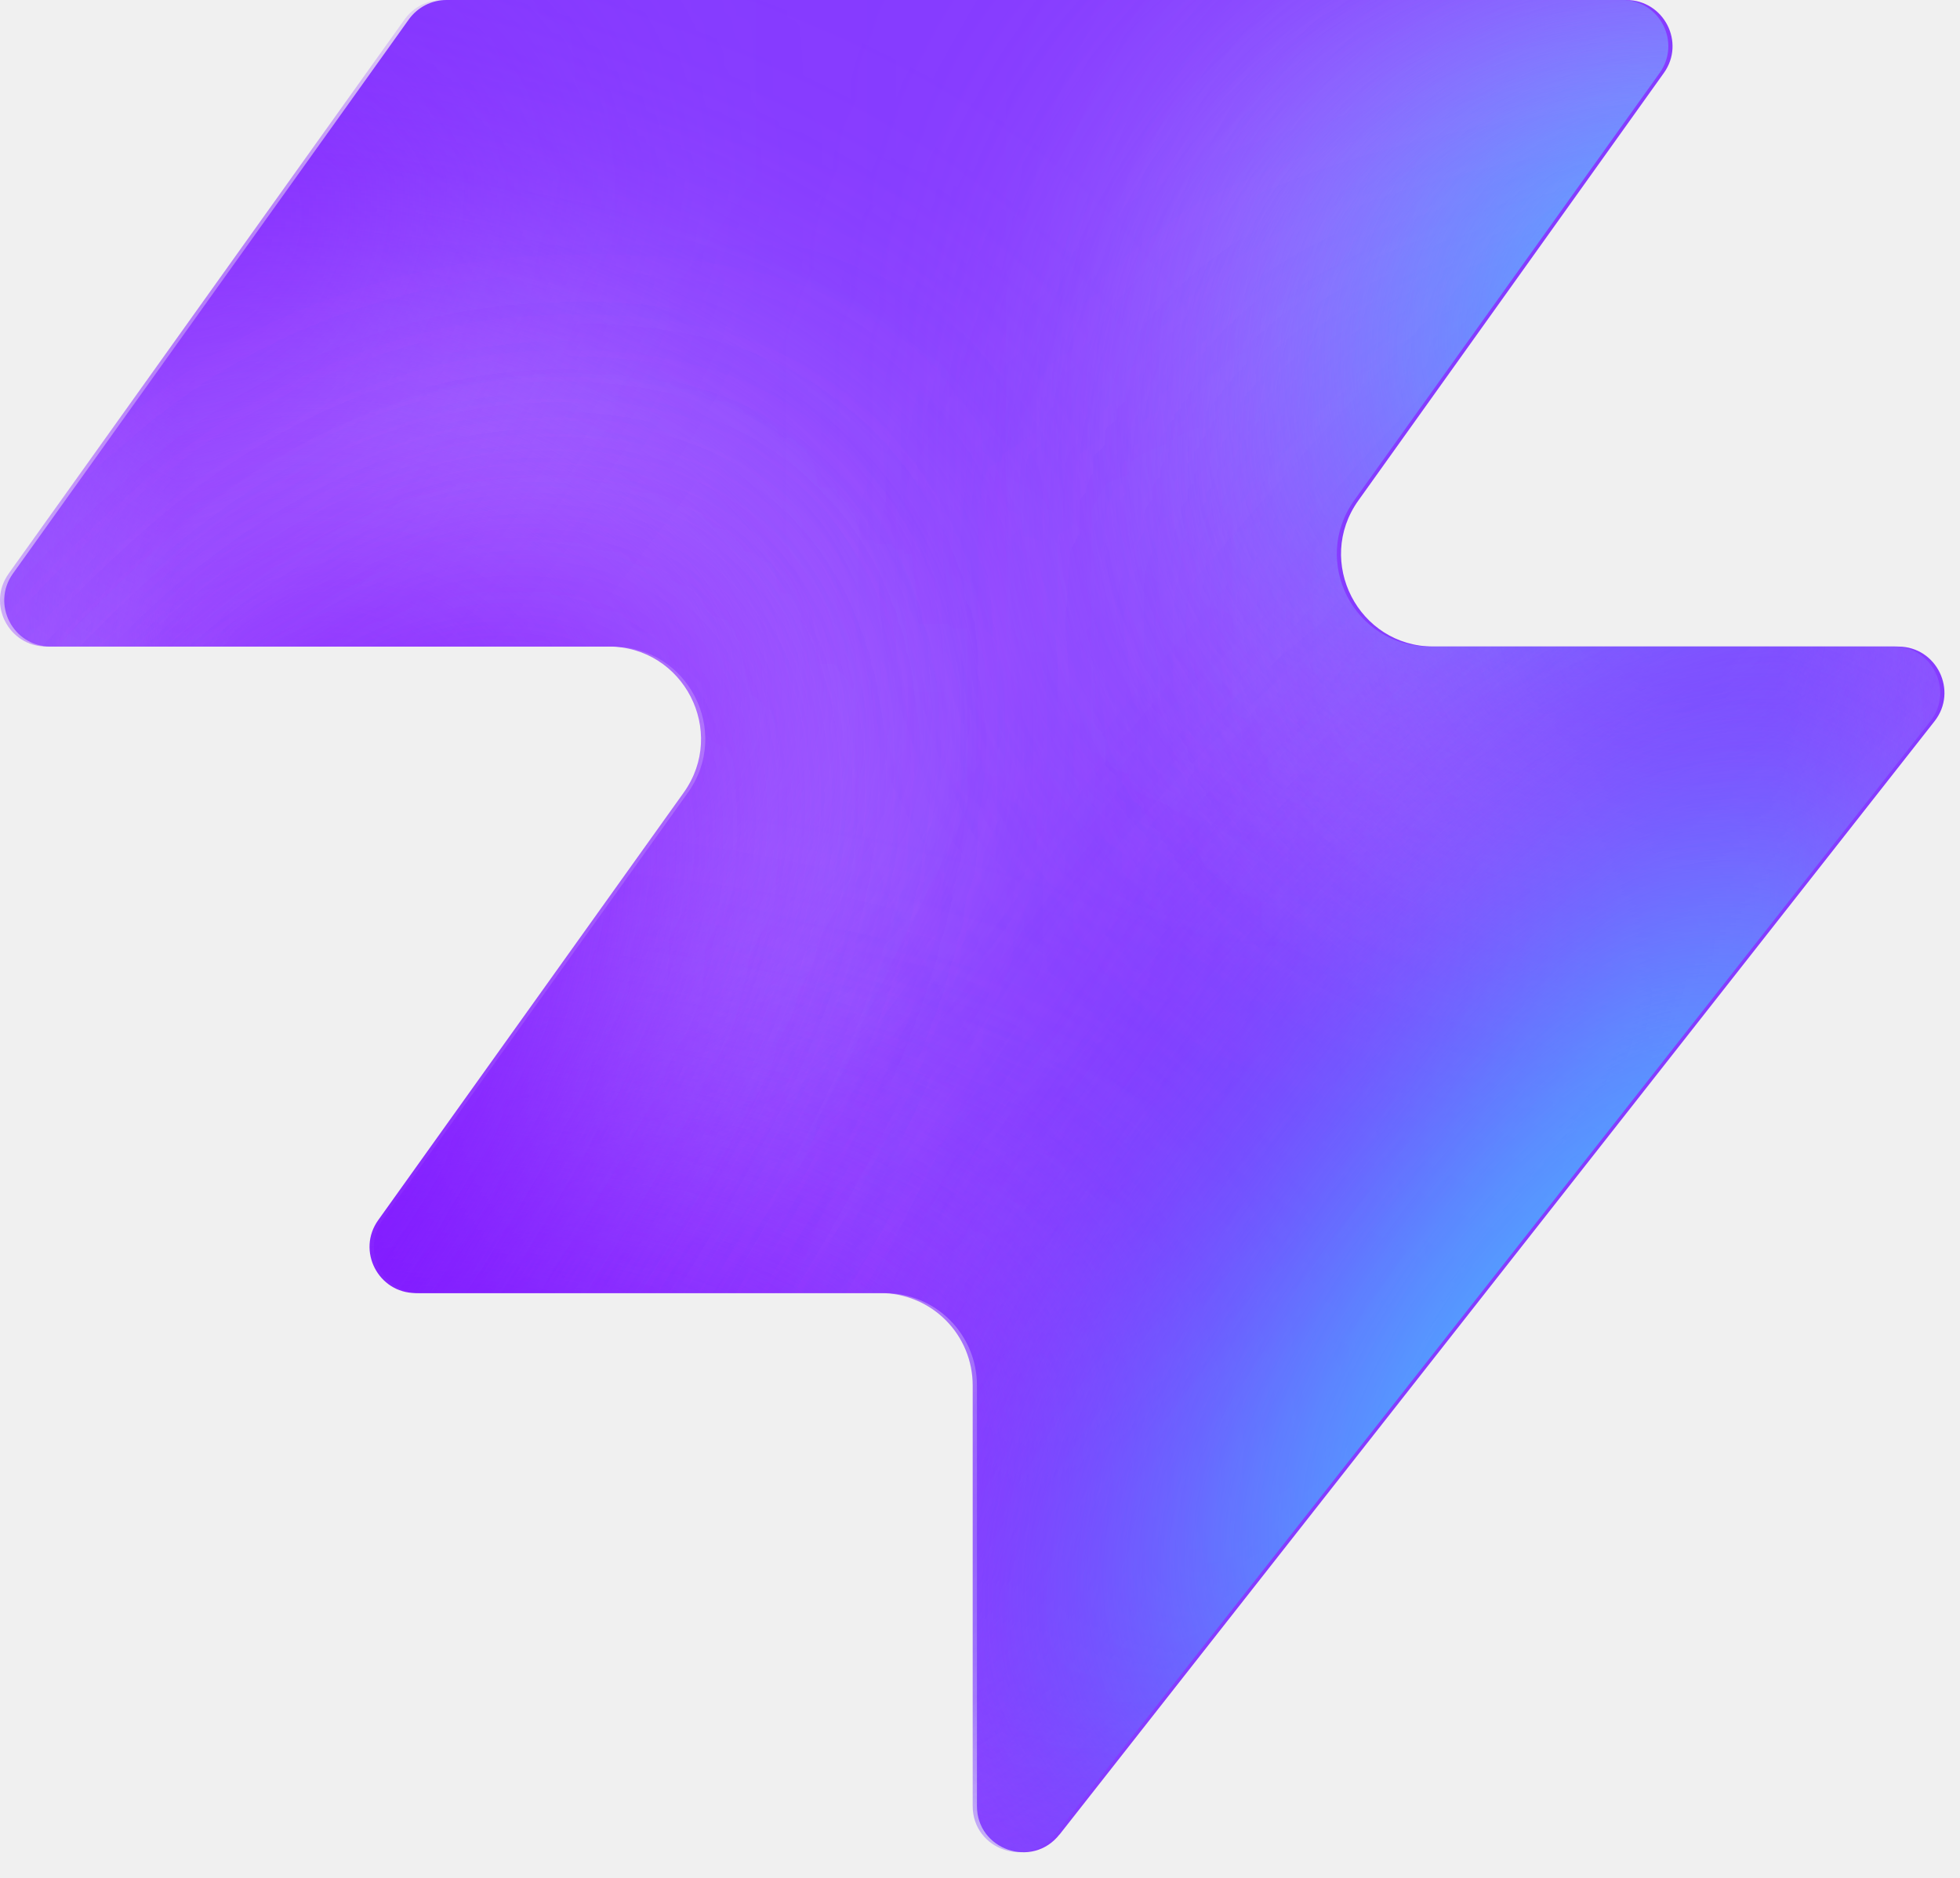
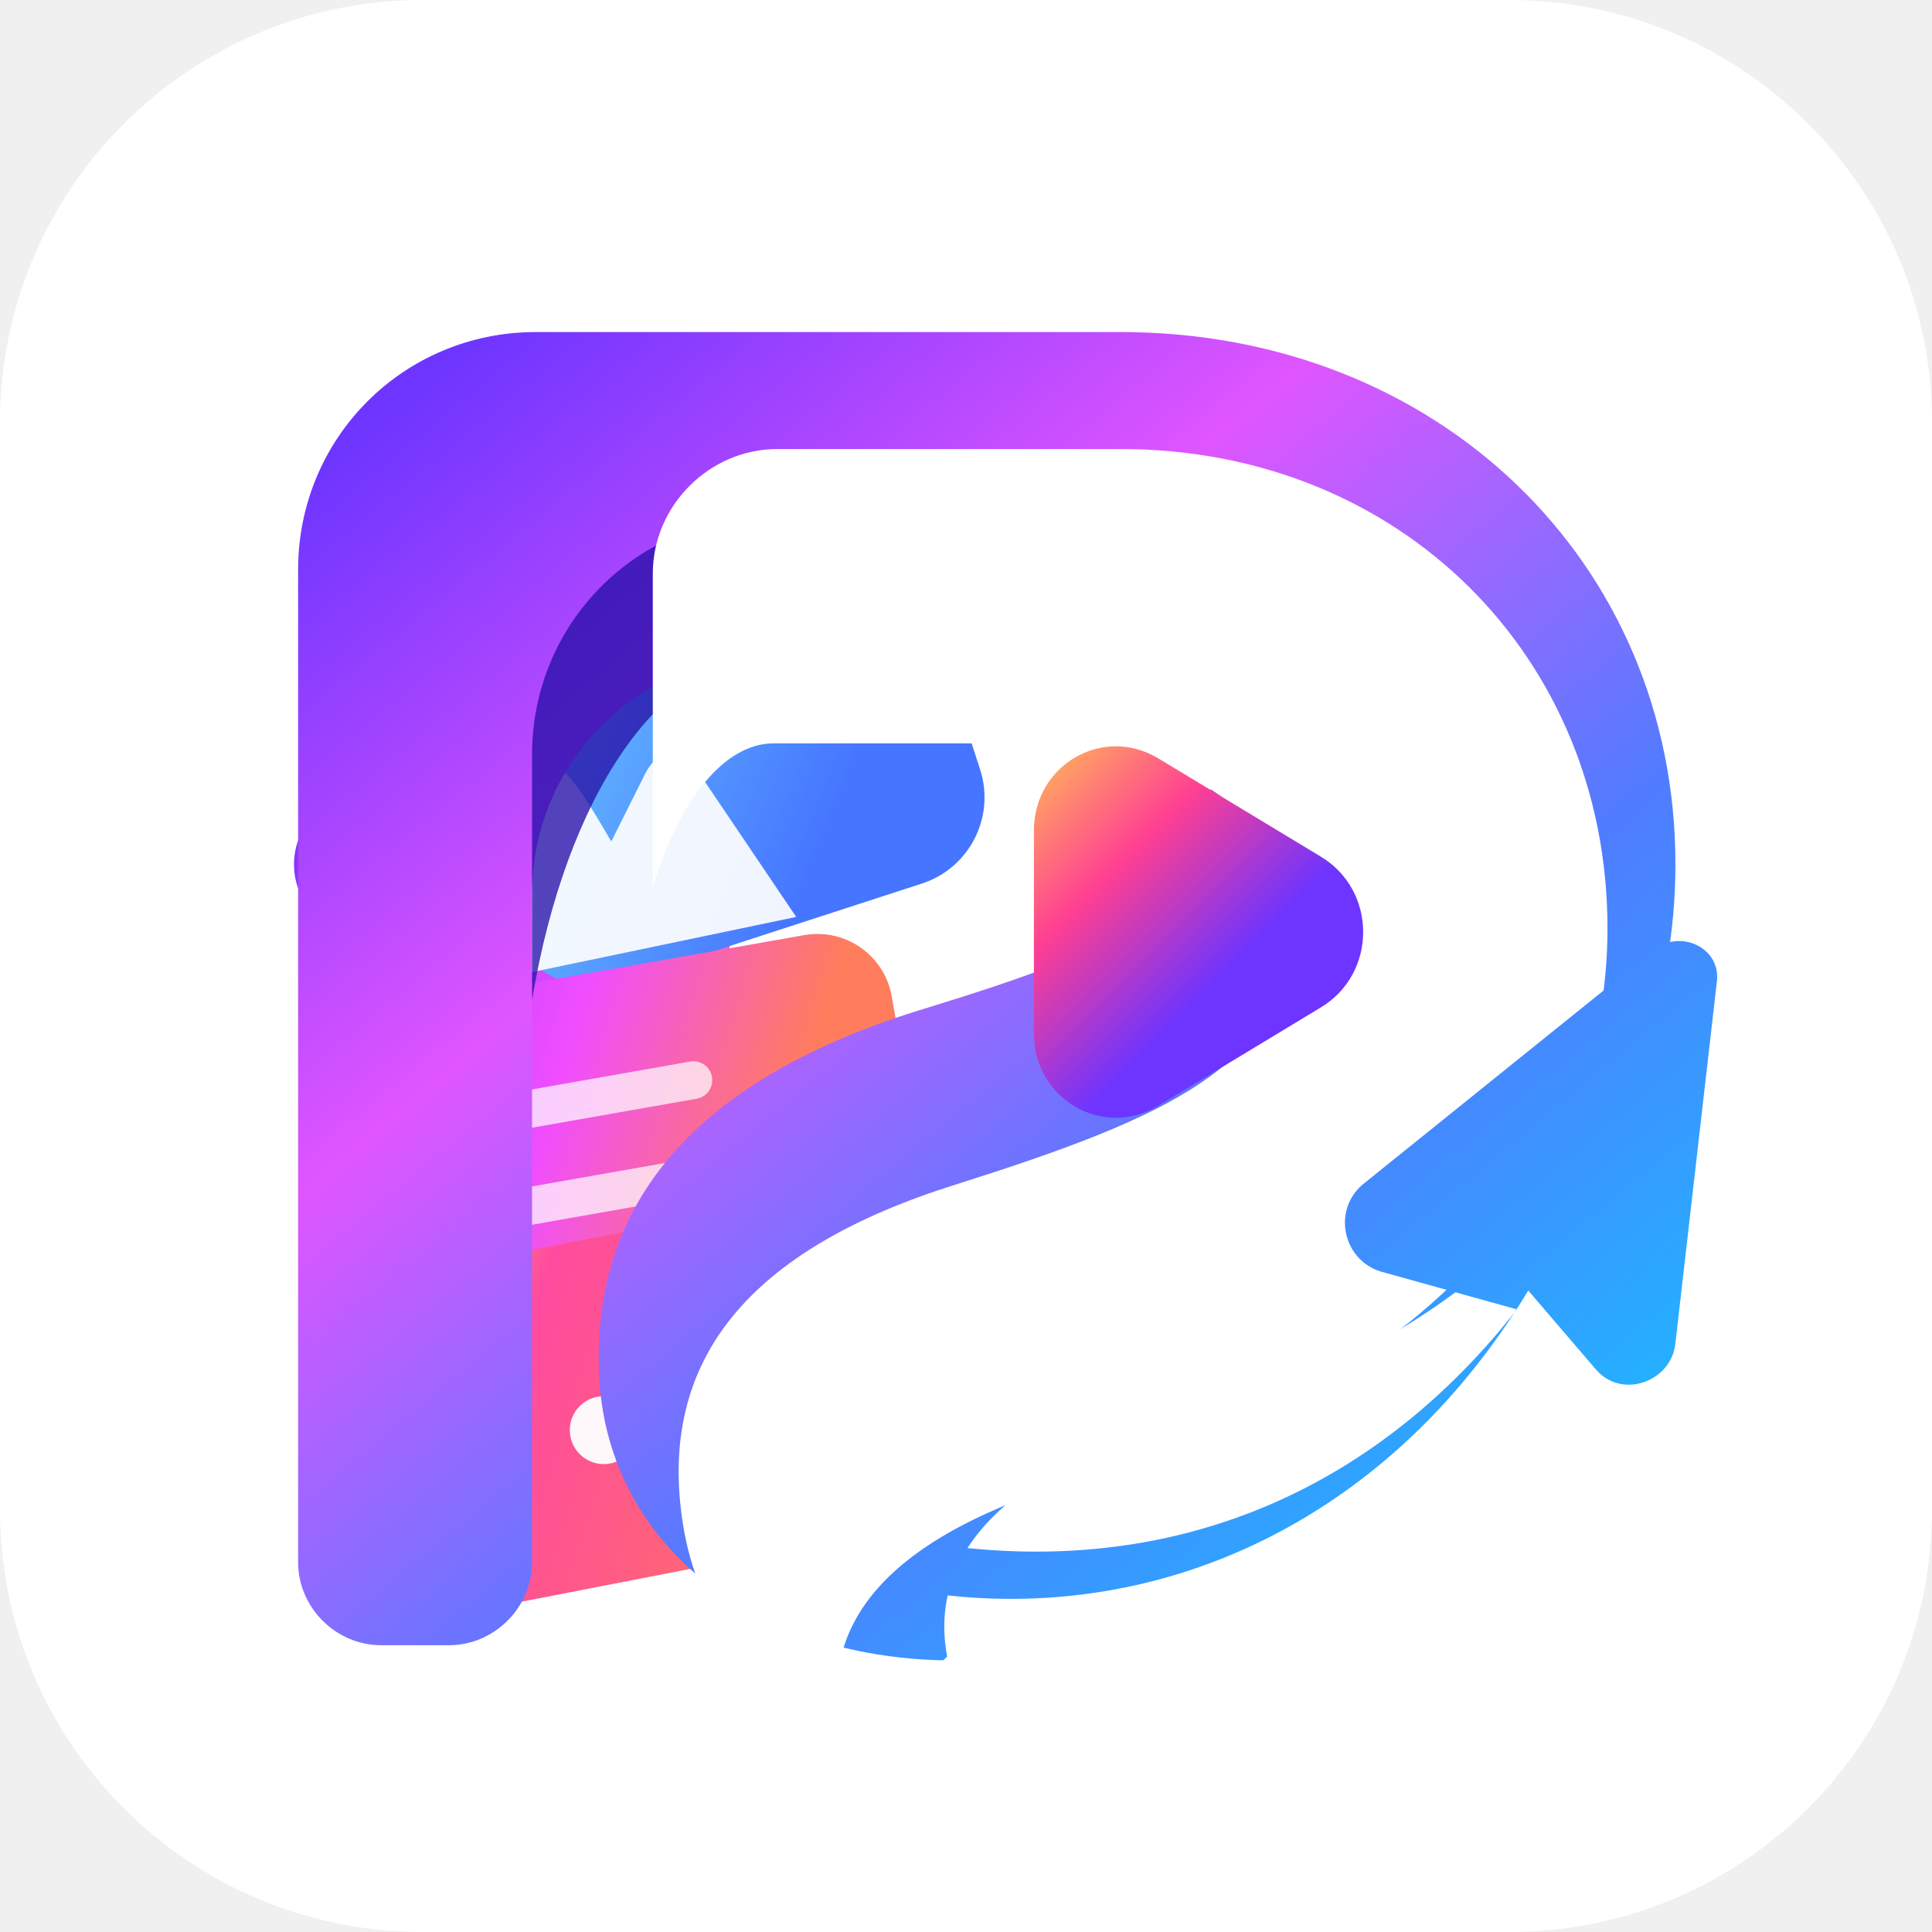
- <svg xmlns="http://www.w3.org/2000/svg" width="48" height="46" fill="none" viewBox="0 0 48 46">
-   <path fill="#863bff" d="M25.946 44.938c-.664.845-2.021.375-2.021-.698V33.937a2.26 2.26 0 0 0-2.262-2.262H10.287c-.92 0-1.456-1.04-.92-1.788l7.48-10.471c1.07-1.497 0-3.578-1.842-3.578H1.237c-.92 0-1.456-1.04-.92-1.788L10.013.474c.214-.297.556-.474.92-.474h28.894c.92 0 1.456 1.04.92 1.788l-7.48 10.471c-1.07 1.498 0 3.579 1.842 3.579h11.377c.943 0 1.473 1.088.89 1.83L25.947 44.94z" style="fill:#863bff;fill:color(display-p3 .525 .23 1);fill-opacity:1" />
-   <mask id="a" width="48" height="46" x="0" y="0" maskUnits="userSpaceOnUse" style="mask-type:alpha">
-     <path fill="#000" d="M25.842 44.938c-.664.844-2.021.375-2.021-.698V33.937a2.26 2.26 0 0 0-2.262-2.262H10.183c-.92 0-1.456-1.04-.92-1.788l7.48-10.471c1.07-1.498 0-3.579-1.842-3.579H1.133c-.92 0-1.456-1.04-.92-1.787L9.91.473c.214-.297.556-.474.92-.474h28.894c.92 0 1.456 1.04.92 1.788l-7.48 10.471c-1.07 1.498 0 3.578 1.842 3.578h11.377c.943 0 1.473 1.088.89 1.832L25.843 44.94z" style="fill:#000;fill-opacity:1" />
-   </mask>
-   <g mask="url(#a)">
-     <g filter="url(#b)">
-       <ellipse cx="5.508" cy="14.704" fill="#ede6ff" rx="5.508" ry="14.704" style="fill:#ede6ff;fill:color(display-p3 .927 .903 1);fill-opacity:1" transform="matrix(.00324 1 1 -.00324 -4.47 31.516)" />
-     </g>
-     <g filter="url(#c)">
-       <ellipse cx="10.399" cy="29.851" fill="#ede6ff" rx="10.399" ry="29.851" style="fill:#ede6ff;fill:color(display-p3 .927 .903 1);fill-opacity:1" transform="matrix(.00324 1 1 -.00324 -39.328 7.883)" />
-     </g>
-     <g filter="url(#d)">
-       <ellipse cx="5.508" cy="30.487" fill="#7e14ff" rx="5.508" ry="30.487" style="fill:#7e14ff;fill:color(display-p3 .492 .077 1);fill-opacity:1" transform="rotate(89.814 -25.913 -14.639)scale(1 -1)" />
-     </g>
-     <g filter="url(#e)">
-       <ellipse cx="5.508" cy="30.599" fill="#7e14ff" rx="5.508" ry="30.599" style="fill:#7e14ff;fill:color(display-p3 .492 .077 1);fill-opacity:1" transform="rotate(89.814 -32.644 -3.334)scale(1 -1)" />
-     </g>
-     <g filter="url(#f)">
-       <ellipse cx="5.508" cy="30.599" fill="#7e14ff" rx="5.508" ry="30.599" style="fill:#7e14ff;fill:color(display-p3 .492 .077 1);fill-opacity:1" transform="matrix(.00324 1 1 -.00324 -34.34 30.47)" />
-     </g>
-     <g filter="url(#g)">
-       <ellipse cx="14.072" cy="22.078" fill="#ede6ff" rx="14.072" ry="22.078" style="fill:#ede6ff;fill:color(display-p3 .927 .903 1);fill-opacity:1" transform="rotate(93.35 24.506 48.493)scale(-1 1)" />
-     </g>
-     <g filter="url(#h)">
-       <ellipse cx="3.47" cy="21.501" fill="#7e14ff" rx="3.47" ry="21.501" style="fill:#7e14ff;fill:color(display-p3 .492 .077 1);fill-opacity:1" transform="rotate(89.009 28.708 47.59)scale(-1 1)" />
-     </g>
-     <g filter="url(#i)">
-       <ellipse cx="3.47" cy="21.501" fill="#7e14ff" rx="3.47" ry="21.501" style="fill:#7e14ff;fill:color(display-p3 .492 .077 1);fill-opacity:1" transform="rotate(89.009 28.708 47.59)scale(-1 1)" />
-     </g>
-     <g filter="url(#j)">
-       <ellipse cx=".387" cy="8.972" fill="#7e14ff" rx="4.407" ry="29.108" style="fill:#7e14ff;fill:color(display-p3 .492 .077 1);fill-opacity:1" transform="rotate(39.51 .387 8.972)" />
-     </g>
-     <g filter="url(#k)">
-       <ellipse cx="47.523" cy="-6.092" fill="#7e14ff" rx="4.407" ry="29.108" style="fill:#7e14ff;fill:color(display-p3 .492 .077 1);fill-opacity:1" transform="rotate(37.892 47.523 -6.092)" />
-     </g>
-     <g filter="url(#l)">
-       <ellipse cx="41.412" cy="6.333" fill="#47bfff" rx="5.971" ry="9.665" style="fill:#47bfff;fill:color(display-p3 .28 .748 1);fill-opacity:1" transform="rotate(37.892 41.412 6.333)" />
-     </g>
-     <g filter="url(#m)">
-       <ellipse cx="-1.879" cy="38.332" fill="#7e14ff" rx="4.407" ry="29.108" style="fill:#7e14ff;fill:color(display-p3 .492 .077 1);fill-opacity:1" transform="rotate(37.892 -1.88 38.332)" />
-     </g>
-     <g filter="url(#n)">
-       <ellipse cx="-1.879" cy="38.332" fill="#7e14ff" rx="4.407" ry="29.108" style="fill:#7e14ff;fill:color(display-p3 .492 .077 1);fill-opacity:1" transform="rotate(37.892 -1.88 38.332)" />
-     </g>
-     <g filter="url(#o)">
-       <ellipse cx="35.651" cy="29.907" fill="#7e14ff" rx="4.407" ry="29.108" style="fill:#7e14ff;fill:color(display-p3 .492 .077 1);fill-opacity:1" transform="rotate(37.892 35.651 29.907)" />
-     </g>
-     <g filter="url(#p)">
-       <ellipse cx="38.418" cy="32.4" fill="#47bfff" rx="5.971" ry="15.297" style="fill:#47bfff;fill:color(display-p3 .28 .748 1);fill-opacity:1" transform="rotate(37.892 38.418 32.4)" />
-     </g>
-   </g>
+ <svg xmlns="http://www.w3.org/2000/svg" viewBox="0 0 512 512">
  <defs>
-     <filter id="b" width="60.045" height="41.654" x="-19.77" y="16.149" color-interpolation-filters="sRGB" filterUnits="userSpaceOnUse">
-       <feFlood flood-opacity="0" result="BackgroundImageFix" />
-       <feBlend in="SourceGraphic" in2="BackgroundImageFix" result="shape" />
-       <feGaussianBlur result="effect1_foregroundBlur_2002_17158" stdDeviation="7.659" />
-     </filter>
-     <filter id="c" width="90.34" height="51.437" x="-54.613" y="-7.533" color-interpolation-filters="sRGB" filterUnits="userSpaceOnUse">
-       <feFlood flood-opacity="0" result="BackgroundImageFix" />
-       <feBlend in="SourceGraphic" in2="BackgroundImageFix" result="shape" />
-       <feGaussianBlur result="effect1_foregroundBlur_2002_17158" stdDeviation="7.659" />
-     </filter>
-     <filter id="d" width="79.355" height="29.4" x="-49.64" y="2.03" color-interpolation-filters="sRGB" filterUnits="userSpaceOnUse">
-       <feFlood flood-opacity="0" result="BackgroundImageFix" />
-       <feBlend in="SourceGraphic" in2="BackgroundImageFix" result="shape" />
-       <feGaussianBlur result="effect1_foregroundBlur_2002_17158" stdDeviation="4.596" />
-     </filter>
-     <filter id="e" width="79.579" height="29.4" x="-45.045" y="20.029" color-interpolation-filters="sRGB" filterUnits="userSpaceOnUse">
-       <feFlood flood-opacity="0" result="BackgroundImageFix" />
-       <feBlend in="SourceGraphic" in2="BackgroundImageFix" result="shape" />
-       <feGaussianBlur result="effect1_foregroundBlur_2002_17158" stdDeviation="4.596" />
-     </filter>
-     <filter id="f" width="79.579" height="29.4" x="-43.513" y="21.178" color-interpolation-filters="sRGB" filterUnits="userSpaceOnUse">
-       <feFlood flood-opacity="0" result="BackgroundImageFix" />
-       <feBlend in="SourceGraphic" in2="BackgroundImageFix" result="shape" />
-       <feGaussianBlur result="effect1_foregroundBlur_2002_17158" stdDeviation="4.596" />
-     </filter>
-     <filter id="g" width="74.749" height="58.852" x="15.756" y="-17.901" color-interpolation-filters="sRGB" filterUnits="userSpaceOnUse">
-       <feFlood flood-opacity="0" result="BackgroundImageFix" />
-       <feBlend in="SourceGraphic" in2="BackgroundImageFix" result="shape" />
-       <feGaussianBlur result="effect1_foregroundBlur_2002_17158" stdDeviation="7.659" />
-     </filter>
-     <filter id="h" width="61.377" height="25.362" x="23.548" y="2.284" color-interpolation-filters="sRGB" filterUnits="userSpaceOnUse">
-       <feFlood flood-opacity="0" result="BackgroundImageFix" />
-       <feBlend in="SourceGraphic" in2="BackgroundImageFix" result="shape" />
-       <feGaussianBlur result="effect1_foregroundBlur_2002_17158" stdDeviation="4.596" />
-     </filter>
-     <filter id="i" width="61.377" height="25.362" x="23.548" y="2.284" color-interpolation-filters="sRGB" filterUnits="userSpaceOnUse">
-       <feFlood flood-opacity="0" result="BackgroundImageFix" />
-       <feBlend in="SourceGraphic" in2="BackgroundImageFix" result="shape" />
-       <feGaussianBlur result="effect1_foregroundBlur_2002_17158" stdDeviation="4.596" />
-     </filter>
-     <filter id="j" width="56.045" height="63.649" x="-27.636" y="-22.853" color-interpolation-filters="sRGB" filterUnits="userSpaceOnUse">
-       <feFlood flood-opacity="0" result="BackgroundImageFix" />
-       <feBlend in="SourceGraphic" in2="BackgroundImageFix" result="shape" />
-       <feGaussianBlur result="effect1_foregroundBlur_2002_17158" stdDeviation="4.596" />
-     </filter>
-     <filter id="k" width="54.814" height="64.646" x="20.116" y="-38.415" color-interpolation-filters="sRGB" filterUnits="userSpaceOnUse">
-       <feFlood flood-opacity="0" result="BackgroundImageFix" />
-       <feBlend in="SourceGraphic" in2="BackgroundImageFix" result="shape" />
-       <feGaussianBlur result="effect1_foregroundBlur_2002_17158" stdDeviation="4.596" />
-     </filter>
-     <filter id="l" width="33.541" height="35.313" x="24.641" y="-11.323" color-interpolation-filters="sRGB" filterUnits="userSpaceOnUse">
-       <feFlood flood-opacity="0" result="BackgroundImageFix" />
-       <feBlend in="SourceGraphic" in2="BackgroundImageFix" result="shape" />
-       <feGaussianBlur result="effect1_foregroundBlur_2002_17158" stdDeviation="4.596" />
-     </filter>
-     <filter id="m" width="54.814" height="64.646" x="-29.286" y="6.009" color-interpolation-filters="sRGB" filterUnits="userSpaceOnUse">
-       <feFlood flood-opacity="0" result="BackgroundImageFix" />
-       <feBlend in="SourceGraphic" in2="BackgroundImageFix" result="shape" />
-       <feGaussianBlur result="effect1_foregroundBlur_2002_17158" stdDeviation="4.596" />
-     </filter>
-     <filter id="n" width="54.814" height="64.646" x="-29.286" y="6.009" color-interpolation-filters="sRGB" filterUnits="userSpaceOnUse">
-       <feFlood flood-opacity="0" result="BackgroundImageFix" />
-       <feBlend in="SourceGraphic" in2="BackgroundImageFix" result="shape" />
-       <feGaussianBlur result="effect1_foregroundBlur_2002_17158" stdDeviation="4.596" />
-     </filter>
-     <filter id="o" width="54.814" height="64.646" x="8.244" y="-2.416" color-interpolation-filters="sRGB" filterUnits="userSpaceOnUse">
-       <feFlood flood-opacity="0" result="BackgroundImageFix" />
-       <feBlend in="SourceGraphic" in2="BackgroundImageFix" result="shape" />
-       <feGaussianBlur result="effect1_foregroundBlur_2002_17158" stdDeviation="4.596" />
-     </filter>
-     <filter id="p" width="39.409" height="43.623" x="18.713" y="10.588" color-interpolation-filters="sRGB" filterUnits="userSpaceOnUse">
-       <feFlood flood-opacity="0" result="BackgroundImageFix" />
-       <feBlend in="SourceGraphic" in2="BackgroundImageFix" result="shape" />
-       <feGaussianBlur result="effect1_foregroundBlur_2002_17158" stdDeviation="4.596" />
-     </filter>
+     <linearGradient id="pf-main" x1="118" y1="95" x2="392" y2="426" gradientUnits="userSpaceOnUse">
+       <stop offset="0" stop-color="#6d35ff" />
+       <stop offset=".34" stop-color="#df55ff" />
+       <stop offset=".68" stop-color="#4f7cff" />
+       <stop offset="1" stop-color="#1fb7ff" />
+     </linearGradient>
+     <linearGradient id="pf-shadow" x1="226" y1="161" x2="407" y2="372" gradientUnits="userSpaceOnUse">
+       <stop offset="0" stop-color="#2710a8" />
+       <stop offset="1" stop-color="#1d55df" />
+     </linearGradient>
+     <linearGradient id="pf-play" x1="274" y1="199" x2="329" y2="254" gradientUnits="userSpaceOnUse">
+       <stop offset="0" stop-color="#ffb957" />
+       <stop offset=".48" stop-color="#ff3f93" />
+       <stop offset="1" stop-color="#6d35ff" />
+     </linearGradient>
+     <linearGradient id="pf-blue-card" x1="97" y1="159" x2="200" y2="246" gradientUnits="userSpaceOnUse">
+       <stop offset="0" stop-color="#77e8ff" />
+       <stop offset="1" stop-color="#4676ff" />
+     </linearGradient>
+     <linearGradient id="pf-purple-card" x1="75" y1="242" x2="207" y2="309" gradientUnits="userSpaceOnUse">
+       <stop offset="0" stop-color="#8737ff" />
+       <stop offset=".58" stop-color="#f04dff" />
+       <stop offset="1" stop-color="#ff7c5d" />
+     </linearGradient>
+     <linearGradient id="pf-pink-card" x1="98" y1="309" x2="220" y2="377" gradientUnits="userSpaceOnUse">
+       <stop offset="0" stop-color="#ffd05a" />
+       <stop offset=".42" stop-color="#ff4b9f" />
+       <stop offset="1" stop-color="#ff6d69" />
+     </linearGradient>
  </defs>
+   <rect width="512" height="512" rx="112" fill="#fff" />
+   <rect x="72" y="219" width="102" height="86" rx="19" fill="url(#pf-purple-card)" transform="rotate(-23 72 219)" />
+   <rect x="107" y="161" width="132" height="112" rx="24" fill="url(#pf-blue-card)" transform="rotate(-18 107 161)" />
+   <path fill="#fff" fill-opacity=".92" d="M126 232c8-19 12-29 18-30 5-1 11 9 18 21l9-18c3-6 9-8 13-2l27 40-91 19z" />
+   <circle cx="135" cy="207" r="9" fill="#fff" fill-opacity=".95" />
+   <rect x="93" y="269" width="142" height="88" rx="20" fill="url(#pf-purple-card)" transform="rotate(-10 93 269)" />
+   <rect x="111" y="294" width="78" height="10" rx="5" fill="#fff" fill-opacity=".72" transform="rotate(-10 111 294)" />
+   <rect x="115" y="319" width="95" height="10" rx="5" fill="#fff" fill-opacity=".72" transform="rotate(-10 115 319)" />
+   <rect x="101" y="339" width="150" height="91" rx="20" fill="url(#pf-pink-card)" transform="rotate(-11 101 339)" />
+   <circle cx="130" cy="385" r="9" fill="#fff" fill-opacity=".96" />
+   <circle cx="160" cy="379" r="9" fill="#fff" fill-opacity=".96" />
+   <circle cx="190" cy="373" r="9" fill="#fff" fill-opacity=".96" />
+   <path fill="url(#pf-main)" d="M206 88h91c84 0 147 61 147 141 0 74-52 126-132 148-46 13-66 35-61 62l-1 1c-49-1-87-29-91-72-4-50 27-83 87-101 52-16 75-27 75-54 0-25-20-39-57-39h-60c-35 0-63 28-63 63v177c0 12-10 22-22 22h-18c-12 0-22-10-22-22V151c0-35 28-63 63-63z" />
+   <path fill="url(#pf-shadow)" d="M204 174h76c41 0 69 15 80 42-7-51-45-79-106-79h-50c-35 0-63 28-63 63v65c9-54 34-91 63-91z" opacity=".78" />
+   <path fill="#fff" d="M205 197h66c43 0 70 18 70 50 0 35-31 49-88 67-54 17-79 46-72 90 4 25 19 44 42 56-7-32 15-55 70-70 82-23 133-76 133-144 0-72-55-127-129-127h-91c-18 0-33 15-33 33v83c7-23 19-38 32-38z" />
+   <path fill="url(#pf-play)" d="M274 220c0-17 18-28 33-19l43 26c15 9 15 31 0 40l-43 26c-15 9-33-2-33-19z" />
+   <path fill="url(#pf-main)" d="M254 410c61 7 112-17 148-63l-36-10c-10-3-13-16-5-23l77-62c7-6 18-1 17 8l-11 96c-1 10-14 15-21 7l-18-21c-38 63-102 91-166 79z" />
</svg>
